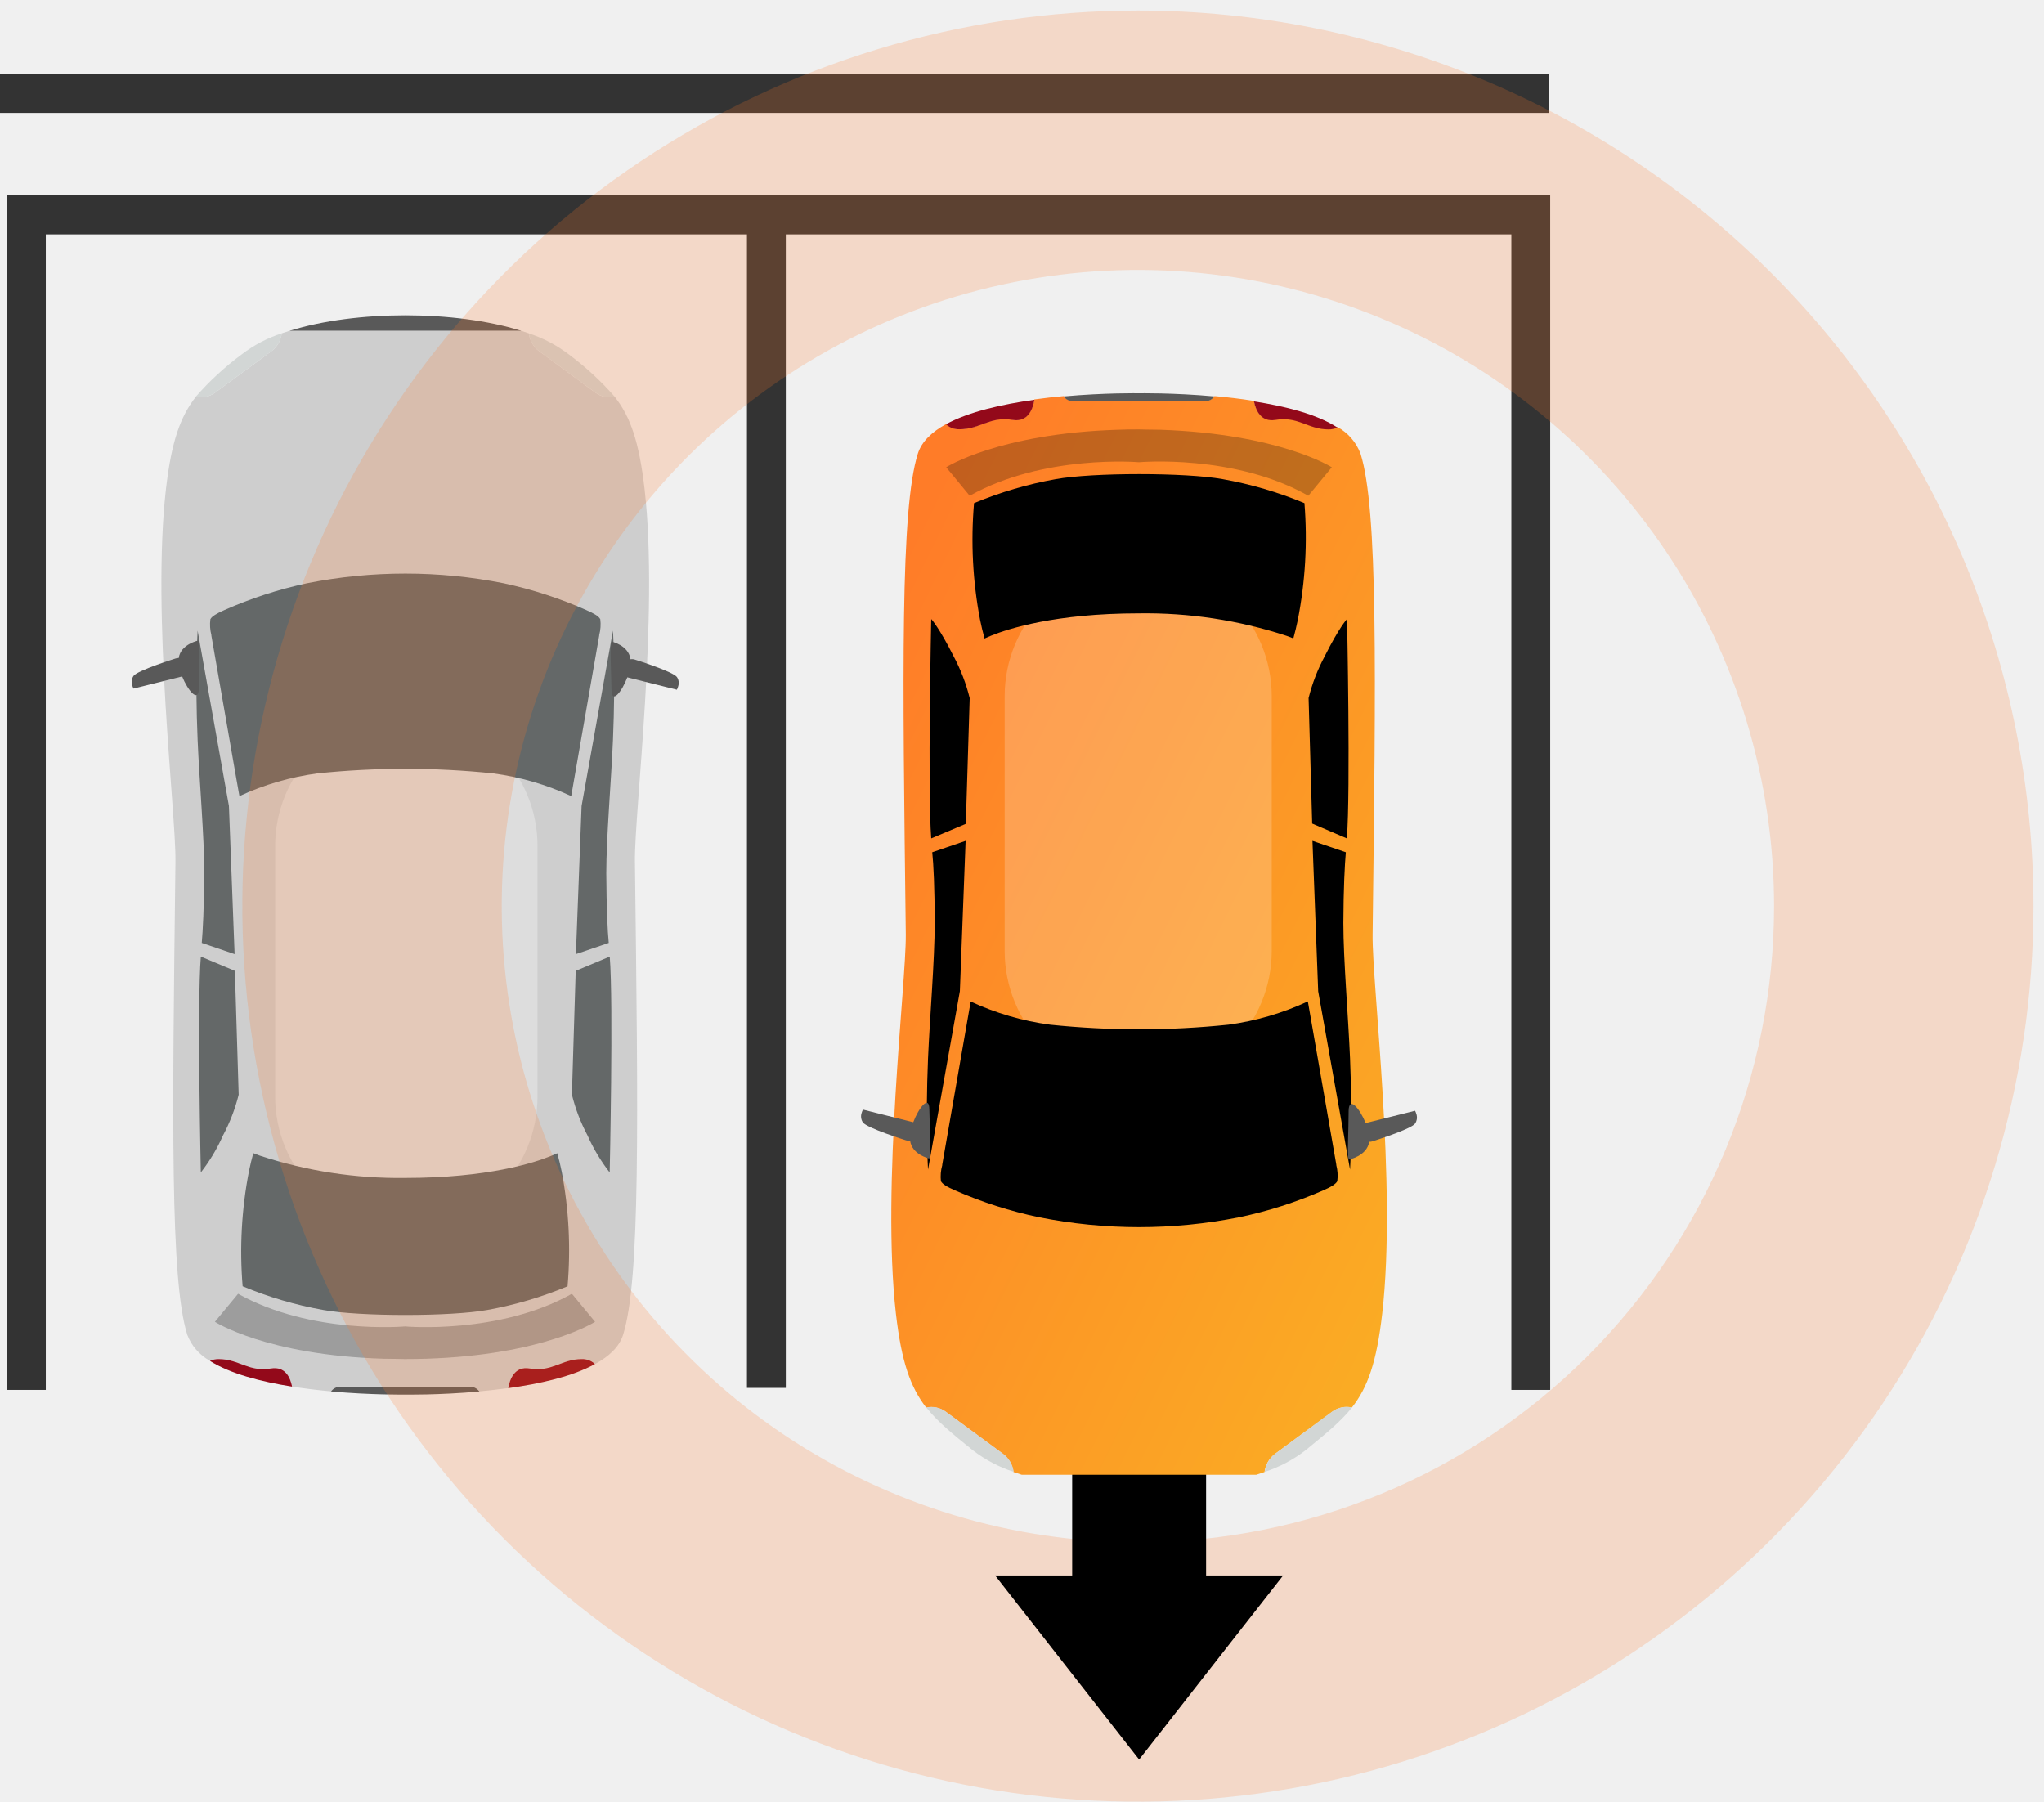
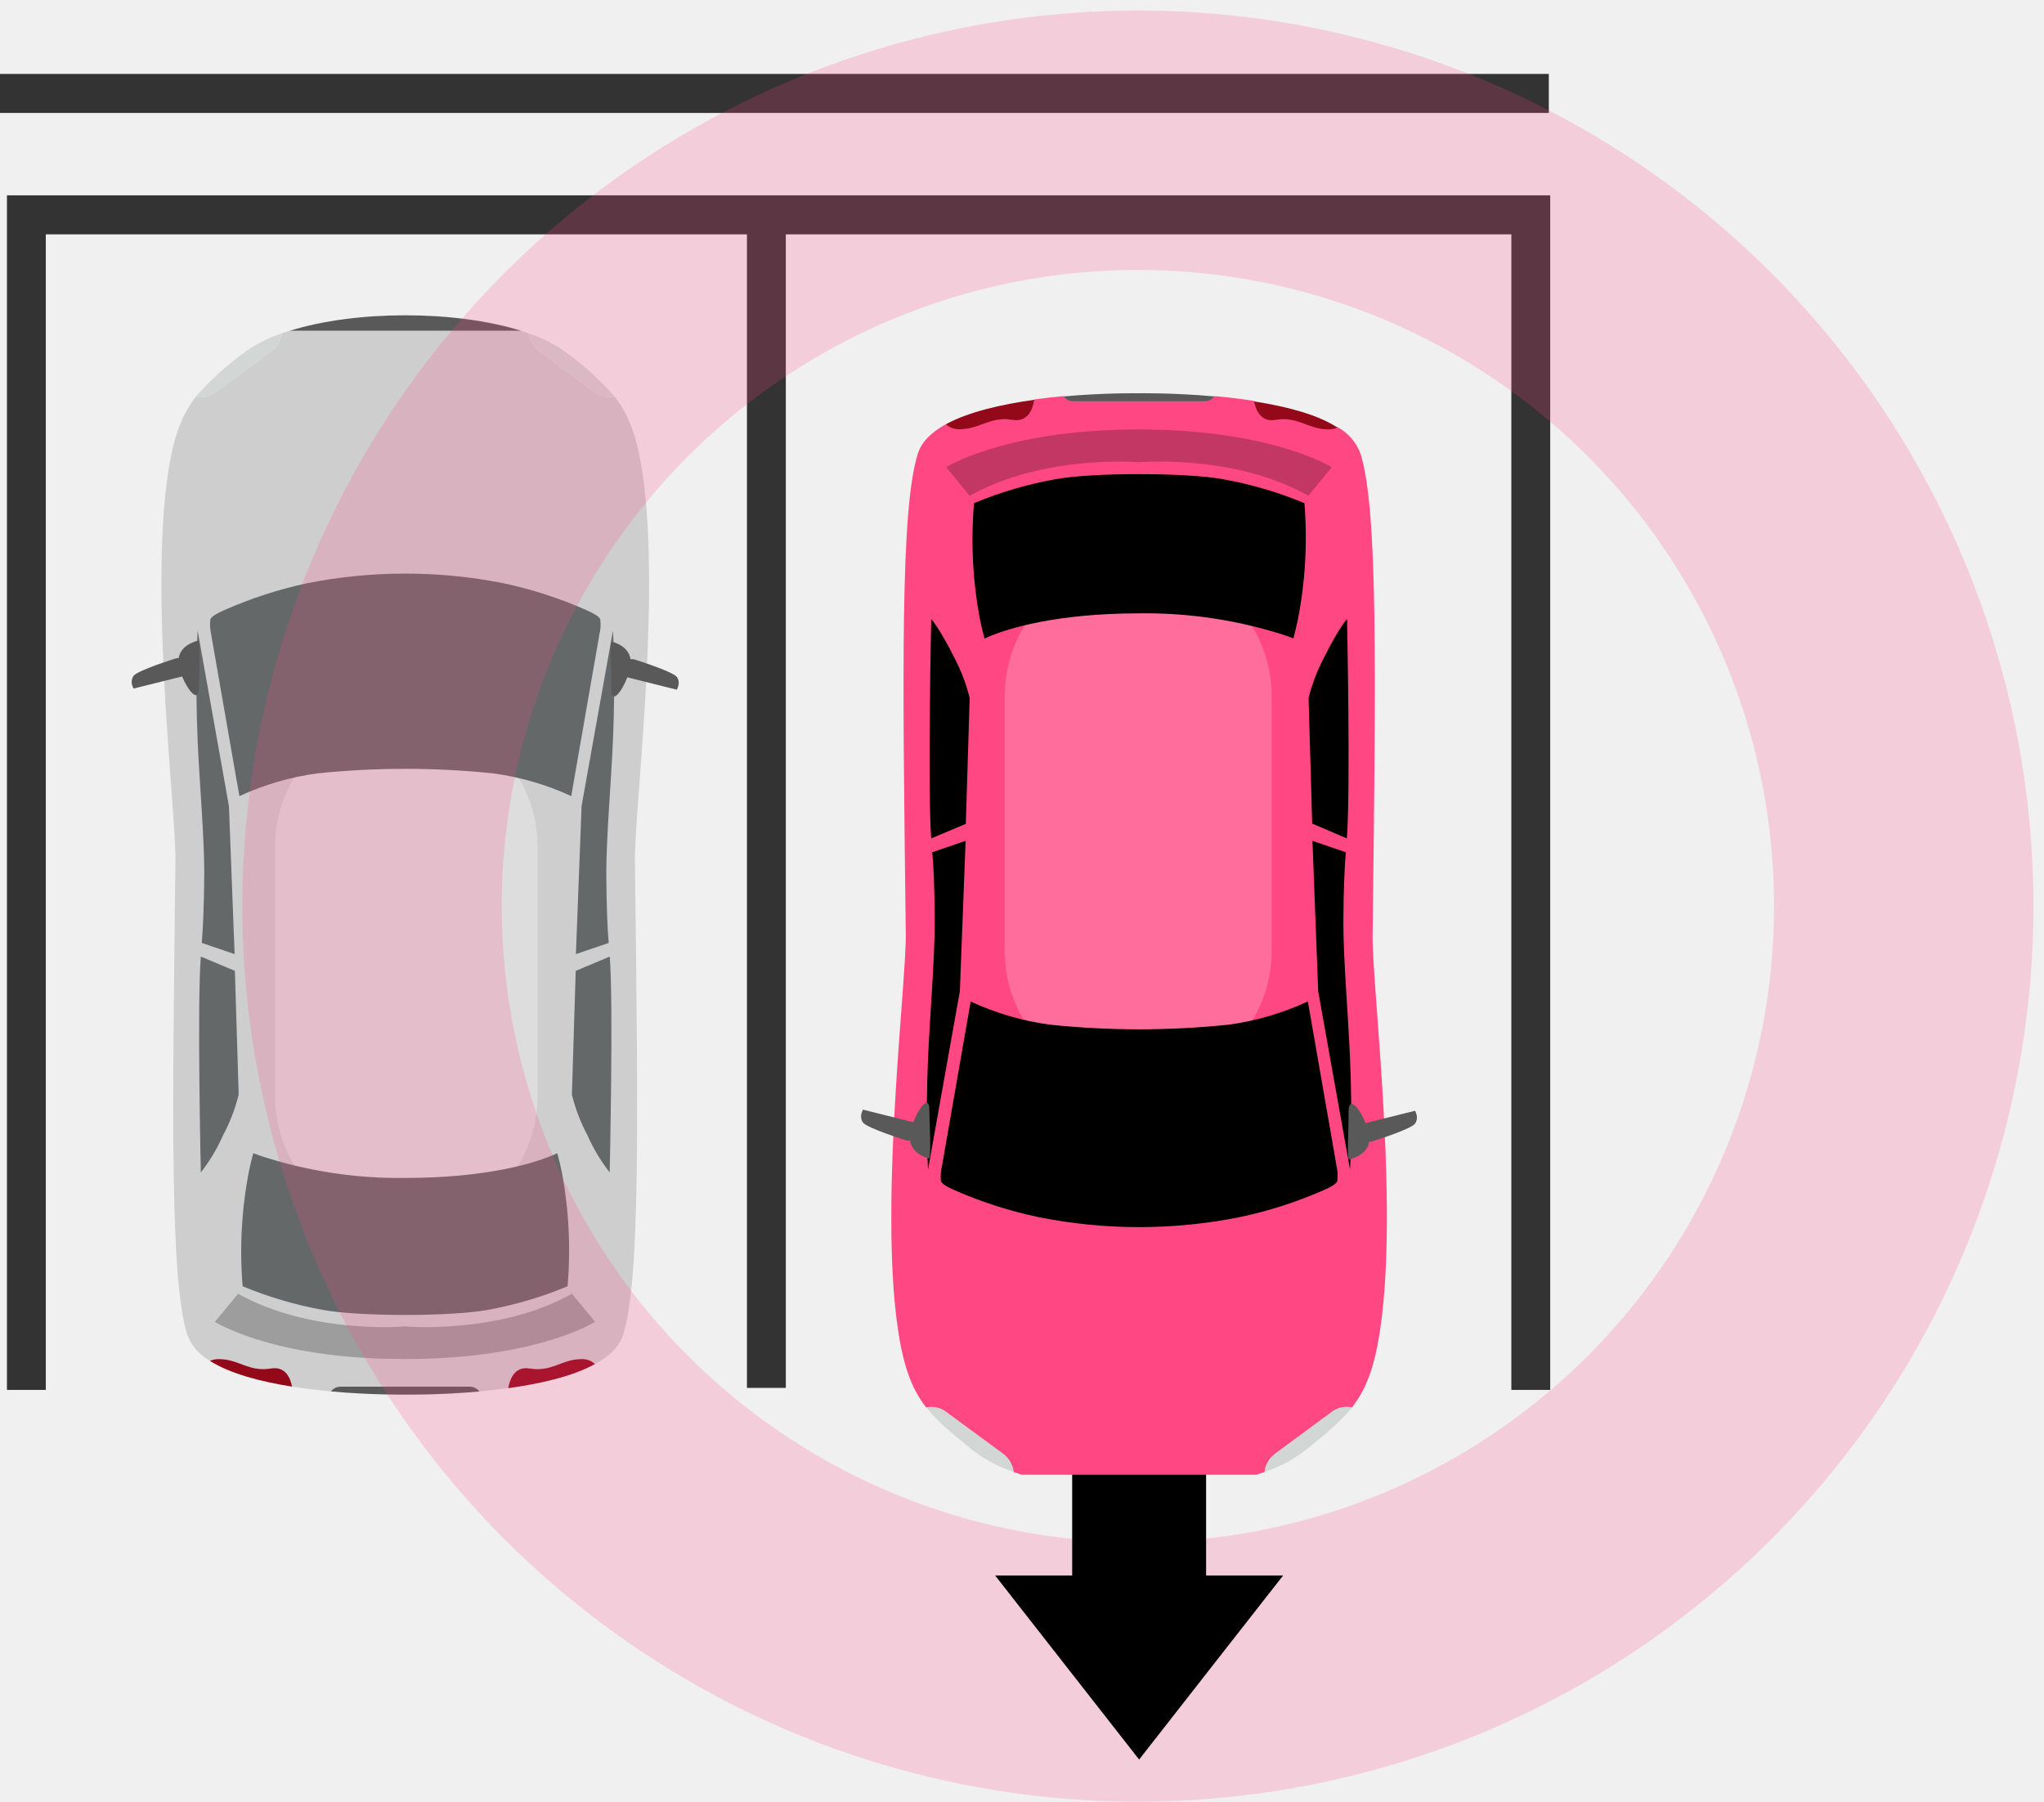
<svg xmlns="http://www.w3.org/2000/svg" width="194" height="171" viewBox="0 0 194 171" fill="none">
-   <path d="M49.426 32.301V31.385C43.185 29.438 33.775 29.438 27.533 31.385V32.294L49.426 32.301Z" fill="#595959" />
-   <path d="M61.175 46.394C60.649 41.876 59.825 39.541 58.342 37.658C58.027 37.727 57.7 37.728 57.384 37.66C57.068 37.592 56.77 37.457 56.511 37.264L51.175 33.338C50.905 33.137 50.679 32.882 50.51 32.59C50.341 32.298 50.233 31.974 50.193 31.639L49.427 31.385H27.514L26.741 31.639C26.7 31.974 26.592 32.298 26.424 32.59C26.255 32.882 26.029 33.136 25.759 33.338L20.417 37.264C20.158 37.457 19.86 37.593 19.544 37.661C19.228 37.729 18.901 37.728 18.586 37.658C17.109 39.567 16.279 41.876 15.753 46.394C14.378 58.349 16.71 77.137 16.653 81.769C16.349 106.455 16.146 121.483 17.775 126.688C18.177 127.742 18.941 128.617 19.929 129.156C20.196 129.036 20.486 128.977 20.778 128.984C22.679 128.984 23.604 130.257 25.715 129.875C27.102 129.64 27.571 130.791 27.736 131.606C29.003 131.803 30.239 131.949 31.424 132.058C31.523 131.918 31.653 131.805 31.804 131.726C31.955 131.648 32.122 131.607 32.292 131.606H44.63C44.8 131.606 44.967 131.647 45.118 131.726C45.27 131.804 45.4 131.918 45.498 132.058C46.385 131.975 47.31 131.873 48.242 131.746C48.375 130.938 48.818 129.627 50.288 129.875C52.392 130.232 53.324 128.984 55.225 128.984C55.456 128.974 55.688 129.011 55.906 129.092C56.123 129.172 56.323 129.296 56.492 129.455C57.823 128.73 58.786 127.82 59.141 126.681C60.776 121.477 60.567 106.449 60.262 81.763C60.199 77.137 62.55 58.349 61.175 46.394Z" fill="#CECECE" />
-   <path opacity="0.3" d="M51.017 104.088C51.017 107.404 49.705 110.584 47.37 112.929C45.035 115.273 41.868 116.59 38.565 116.59C36.93 116.59 35.311 116.267 33.8 115.639C32.29 115.01 30.917 114.089 29.761 112.929C27.425 110.584 26.114 107.404 26.114 104.088V80.28C26.114 76.964 27.425 73.784 29.761 71.439C32.096 69.095 35.263 67.778 38.565 67.778C41.868 67.778 45.035 69.095 47.37 71.439C49.705 73.784 51.017 76.964 51.017 80.28V104.088Z" fill="white" />
-   <path d="M56.974 58.769C56.828 58.489 56.397 58.234 55.643 57.903C53.122 56.787 50.493 55.934 47.798 55.358C41.637 54.134 35.297 54.134 29.136 55.358C26.444 55.935 23.817 56.788 21.298 57.903C20.544 58.234 20.113 58.495 19.967 58.769C19.901 59.273 19.934 59.785 20.062 60.276V60.327L22.432 73.918L22.724 75.559C25.073 74.472 27.573 73.745 30.137 73.402C35.678 72.826 41.263 72.826 46.803 73.402C49.368 73.745 51.867 74.472 54.217 75.559L54.502 73.918L56.872 60.327V60.276C57.003 59.785 57.037 59.273 56.974 58.769Z" fill="#646868" />
-   <path d="M53.317 111.221C53.197 110.629 53.057 110.037 52.893 109.452C52.893 109.452 52.684 109.56 52.259 109.725C50.713 110.362 46.271 111.8 38.464 111.8C33.783 111.865 29.124 111.151 24.675 109.687C24.257 109.541 24.042 109.445 24.042 109.445C23.883 110.012 23.75 110.584 23.63 111.157C22.93 114.753 22.728 118.429 23.028 122.081C25.484 123.106 28.045 123.859 30.663 124.327C34.117 124.963 42.811 124.963 46.264 124.327C48.873 123.857 51.422 123.104 53.869 122.081C54.181 118.453 53.995 114.798 53.317 111.221Z" fill="#646868" />
-   <path d="M19.15 89.493L22.267 90.555L21.729 76.501L18.757 59.856C18.757 59.856 18.497 64.126 18.757 70.246C18.922 74.121 19.39 79.446 19.39 82.882C19.365 86.146 19.251 88.354 19.15 89.493Z" fill="#646868" />
-   <path d="M57.778 89.493L54.661 90.555L55.199 76.501L58.178 59.85C58.178 59.85 58.437 64.119 58.178 70.24C58.013 74.115 57.544 79.44 57.544 82.876C57.563 86.146 57.664 88.386 57.778 89.493Z" fill="#646868" />
-   <path d="M19.061 90.791L22.293 92.146L22.654 103.897C22.319 105.244 21.819 106.543 21.165 107.766C20.61 109.019 19.904 110.199 19.061 111.278C19.061 111.278 18.7 95.194 19.061 90.791Z" fill="#646868" />
-   <path d="M57.873 90.791L54.642 92.146L54.281 103.897C54.613 105.244 55.111 106.543 55.763 107.766C56.318 109.019 57.025 110.198 57.867 111.278C57.867 111.278 58.228 95.194 57.873 90.791Z" fill="#646868" />
-   <path d="M20.417 37.264L25.759 33.338C26.029 33.136 26.255 32.882 26.424 32.59C26.592 32.298 26.7 31.974 26.741 31.639C25.37 32.084 24.085 32.76 22.939 33.637C21.348 34.816 19.887 36.162 18.579 37.652C18.895 37.723 19.223 37.726 19.54 37.659C19.857 37.592 20.156 37.457 20.417 37.264Z" fill="#D2D6D5" />
-   <path d="M51.175 33.338L56.517 37.264C56.777 37.457 57.075 37.592 57.391 37.66C57.706 37.728 58.033 37.727 58.349 37.658C57.044 36.168 55.584 34.822 53.995 33.643C52.85 32.766 51.564 32.09 50.193 31.645C50.234 31.98 50.342 32.302 50.511 32.593C50.68 32.884 50.906 33.138 51.175 33.338Z" fill="#D2D6D5" />
-   <path d="M25.708 129.882C23.604 130.238 22.673 128.991 20.772 128.991C20.48 128.984 20.189 129.042 19.923 129.163C21.855 130.384 24.77 131.141 27.723 131.606C27.571 130.798 27.102 129.646 25.708 129.882Z" fill="#93091A" />
-   <path d="M50.282 129.882C48.812 129.634 48.381 130.944 48.235 131.752C51.258 131.339 54.35 130.639 56.473 129.462C56.304 129.302 56.104 129.179 55.887 129.098C55.669 129.017 55.438 128.981 55.206 128.991C53.317 128.991 52.392 130.238 50.282 129.882Z" fill="#93091A" />
-   <g style="mix-blend-mode:multiply">
-     <path d="M40.46 128.959C51.562 128.609 56.479 125.453 56.479 125.453L54.281 122.794C47.348 126.688 38.439 125.892 38.439 125.892C38.439 125.892 29.567 126.688 22.597 122.794L20.398 125.453C20.398 125.453 25.315 128.635 36.417 128.959C36.994 128.959 38.407 128.991 38.407 128.991C39.218 128.991 39.877 128.978 40.46 128.959Z" fill="#C2C2C2" />
+   <g clip-path="url(#clip0_137_110)">
+     <path d="M49.426 32.301V31.385C43.185 29.438 33.775 29.438 27.533 31.385V32.294L49.426 32.301Z" fill="#595959" />
+     <path d="M61.175 46.394C60.649 41.876 59.825 39.541 58.342 37.658C58.027 37.727 57.7 37.728 57.384 37.66C57.068 37.592 56.77 37.457 56.511 37.264L51.175 33.338C50.905 33.137 50.679 32.882 50.51 32.59C50.341 32.298 50.233 31.974 50.193 31.639L49.427 31.385H27.514L26.741 31.639C26.7 31.974 26.592 32.298 26.424 32.59C26.255 32.882 26.029 33.136 25.759 33.338L20.417 37.264C20.158 37.457 19.86 37.593 19.544 37.661C19.228 37.729 18.901 37.728 18.586 37.658C17.109 39.567 16.279 41.876 15.753 46.394C14.378 58.349 16.71 77.137 16.653 81.769C16.349 106.455 16.146 121.483 17.775 126.688C18.177 127.742 18.941 128.617 19.929 129.156C20.196 129.036 20.486 128.977 20.778 128.984C22.679 128.984 23.604 130.257 25.715 129.875C27.102 129.64 27.571 130.791 27.736 131.606C29.003 131.803 30.239 131.949 31.424 132.058C31.523 131.918 31.653 131.805 31.804 131.726C31.955 131.648 32.122 131.607 32.292 131.606H44.63C44.8 131.606 44.967 131.647 45.118 131.726C45.27 131.804 45.4 131.918 45.498 132.058C46.385 131.975 47.31 131.873 48.242 131.746C48.375 130.938 48.818 129.627 50.288 129.875C52.392 130.232 53.324 128.984 55.225 128.984C55.456 128.974 55.688 129.011 55.906 129.092C56.123 129.172 56.323 129.296 56.492 129.455C57.823 128.73 58.786 127.82 59.141 126.681C60.776 121.477 60.567 106.449 60.262 81.763C60.199 77.137 62.55 58.349 61.175 46.394Z" fill="#CECECE" />
+     <path opacity="0.3" d="M51.017 104.088C51.017 107.404 49.705 110.584 47.37 112.929C45.035 115.273 41.868 116.59 38.565 116.59C36.93 116.59 35.311 116.267 33.8 115.639C32.29 115.01 30.917 114.089 29.761 112.929C27.425 110.584 26.114 107.404 26.114 104.088V80.28C26.114 76.964 27.425 73.784 29.761 71.439C32.096 69.095 35.263 67.778 38.565 67.778C41.868 67.778 45.035 69.095 47.37 71.439C49.705 73.784 51.017 76.964 51.017 80.28V104.088Z" fill="white" />
+     <path d="M56.974 58.769C56.828 58.489 56.397 58.234 55.643 57.903C53.122 56.787 50.493 55.934 47.798 55.358C41.637 54.134 35.297 54.134 29.136 55.358C26.444 55.935 23.817 56.788 21.298 57.903C20.544 58.234 20.113 58.495 19.967 58.769C19.901 59.273 19.934 59.785 20.062 60.276V60.327L22.432 73.918L22.724 75.559C25.073 74.472 27.573 73.745 30.137 73.402C35.678 72.826 41.263 72.826 46.803 73.402C49.368 73.745 51.867 74.472 54.217 75.559L54.502 73.918L56.872 60.327V60.276C57.003 59.785 57.037 59.273 56.974 58.769Z" fill="#646868" />
+     <path d="M53.317 111.221C53.197 110.629 53.057 110.037 52.893 109.452C52.893 109.452 52.684 109.56 52.259 109.725C50.713 110.362 46.271 111.8 38.464 111.8C33.783 111.865 29.124 111.151 24.675 109.687C24.257 109.541 24.042 109.445 24.042 109.445C23.883 110.012 23.75 110.584 23.63 111.157C22.93 114.753 22.728 118.429 23.028 122.081C25.484 123.106 28.045 123.859 30.663 124.327C34.117 124.963 42.811 124.963 46.264 124.327C48.873 123.857 51.422 123.104 53.869 122.081C54.181 118.453 53.995 114.798 53.317 111.221Z" fill="#646868" />
+     <path d="M19.15 89.493L22.267 90.555L21.729 76.501L18.757 59.856C18.757 59.856 18.497 64.126 18.757 70.246C18.922 74.121 19.39 79.446 19.39 82.882C19.365 86.146 19.251 88.354 19.15 89.493Z" fill="#646868" />
+     <path d="M57.778 89.493L54.661 90.555L55.199 76.501L58.178 59.85C58.178 59.85 58.437 64.119 58.178 70.24C58.013 74.115 57.544 79.44 57.544 82.876C57.563 86.146 57.664 88.386 57.778 89.493Z" fill="#646868" />
+     <path d="M19.061 90.791L22.293 92.146L22.654 103.897C22.319 105.244 21.819 106.543 21.165 107.766C20.61 109.019 19.904 110.199 19.061 111.278C19.061 111.278 18.7 95.194 19.061 90.791Z" fill="#646868" />
+     <path d="M57.873 90.791L54.642 92.146L54.281 103.897C54.613 105.244 55.111 106.543 55.763 107.766C56.318 109.019 57.025 110.198 57.867 111.278C57.867 111.278 58.228 95.194 57.873 90.791Z" fill="#646868" />
+     <path d="M20.417 37.264L25.759 33.338C26.029 33.136 26.255 32.882 26.424 32.59C26.592 32.298 26.7 31.974 26.741 31.639C25.37 32.084 24.085 32.76 22.939 33.637C21.348 34.816 19.887 36.162 18.579 37.652C18.895 37.723 19.223 37.726 19.54 37.659C19.857 37.592 20.156 37.457 20.417 37.264Z" fill="#D2D6D5" />
+     <path d="M51.175 33.338L56.517 37.264C56.777 37.457 57.075 37.592 57.391 37.66C57.706 37.728 58.033 37.727 58.349 37.658C57.044 36.168 55.584 34.822 53.995 33.643C52.85 32.766 51.564 32.09 50.193 31.645C50.234 31.98 50.342 32.302 50.511 32.593C50.68 32.884 50.906 33.138 51.175 33.338Z" fill="#D2D6D5" />
+     <path d="M25.708 129.882C23.604 130.238 22.673 128.991 20.772 128.991C20.48 128.984 20.189 129.042 19.923 129.163C21.855 130.384 24.77 131.141 27.723 131.606C27.571 130.798 27.102 129.646 25.708 129.882Z" fill="#93091A" />
+     <path d="M50.282 129.882C48.812 129.634 48.381 130.944 48.235 131.752C51.258 131.339 54.35 130.639 56.473 129.462C56.304 129.302 56.104 129.179 55.887 129.098C55.669 129.017 55.438 128.981 55.206 128.991C53.317 128.991 52.392 130.238 50.282 129.882Z" fill="#93091A" />
+     <g style="mix-blend-mode:multiply">
+       <path d="M40.46 128.959C51.562 128.609 56.479 125.453 56.479 125.453L54.281 122.794C47.348 126.688 38.439 125.892 38.439 125.892C38.439 125.892 29.567 126.688 22.597 122.794L20.398 125.453C20.398 125.453 25.315 128.635 36.417 128.959C36.994 128.959 38.407 128.991 38.407 128.991C39.218 128.991 39.877 128.978 40.46 128.959Z" fill="#C2C2C2" />
+     </g>
+     <path d="M64.248 64.259C63.855 63.725 60.262 62.605 60.262 62.605C60.129 62.556 59.984 62.545 59.844 62.573C59.654 61.218 58.038 60.894 58.038 60.894C57.873 61.485 58 63.489 58.038 65.462C58.038 66.887 59.027 65.659 59.54 64.285L64.242 65.462C64.3 65.351 64.344 65.233 64.375 65.112C64.419 64.969 64.431 64.819 64.409 64.671C64.387 64.523 64.332 64.382 64.248 64.259Z" fill="#595959" />
+     <path d="M18.864 60.785C18.864 60.785 17.16 61.11 16.963 62.452C16.862 62.449 16.761 62.464 16.666 62.497C16.666 62.497 13.054 63.623 12.673 64.151C12.583 64.285 12.525 64.438 12.505 64.599C12.486 64.759 12.504 64.922 12.559 65.074C12.589 65.17 12.627 65.264 12.673 65.354L17.287 64.202C17.838 65.564 18.845 66.747 18.877 65.354C18.909 63.381 19.01 61.377 18.864 60.785Z" fill="#595959" />
+     <path d="M44.63 131.612H32.286C32.116 131.613 31.948 131.654 31.797 131.733C31.646 131.811 31.516 131.925 31.418 132.064C35.289 132.414 38.464 132.363 38.464 132.363C38.464 132.363 41.632 132.42 45.498 132.07C45.4 131.93 45.27 131.815 45.119 131.735C44.968 131.655 44.8 131.613 44.63 131.612Z" fill="#595959" />
+     <path d="M147.133 131.918H143.445V22.242H4.347V131.918H0.659V18.539H147.133V131.918Z" fill="#333333" />
+     <path d="M74.583 19.538H70.895V131.727H74.583V19.538Z" fill="#333333" />
+     <path d="M147 7.016H0V10.719H147V7.016Z" fill="#333333" />
+     <path d="M96.984 134.011V134.94C103.32 136.919 112.889 136.919 119.232 134.94V134.011H96.984Z" fill="#595959" />
+     <path d="M108 1C91.189 1 74.755 5.985 60.777 15.325C46.798 24.665 35.904 37.94 29.47 53.472C23.037 69.004 21.354 86.094 24.633 102.583C27.913 119.071 36.008 134.217 47.896 146.104C59.783 157.992 74.929 166.087 91.417 169.367C107.906 172.646 124.996 170.963 140.528 164.53C156.06 158.096 169.335 147.202 178.675 133.223C188.015 119.245 193 102.811 193 86C193 63.457 184.045 41.837 168.104 25.896C152.164 9.955 130.543 1 108 1ZM108 146.379C96.058 146.379 84.384 142.838 74.455 136.204C64.526 129.569 56.787 120.139 52.217 109.106C47.647 98.073 46.451 85.933 48.781 74.221C51.111 62.508 56.861 51.75 65.305 43.305C73.75 34.861 84.508 29.111 96.221 26.781C107.933 24.451 120.073 25.647 131.106 30.217C142.139 34.787 151.569 42.526 158.204 52.455C164.838 62.384 168.379 74.058 168.379 86C168.379 102.014 162.018 117.371 150.695 128.695C139.371 140.018 124.014 146.379 108 146.379Z" fill="#FF4883" fill-opacity="0.2" />
+     <path d="M114.473 149.53V139H101.762V149.53H94.449L101.28 158.265L108.117 167.001L114.948 158.265L121.786 149.53H114.473Z" fill="black" />
+     <path d="M85.033 124.689C85.565 129.283 86.408 131.656 87.909 133.596C88.23 133.526 88.561 133.526 88.881 133.595C89.201 133.664 89.503 133.801 89.766 133.997L95.19 137.987C95.464 138.191 95.694 138.45 95.866 138.746C96.038 139.042 96.149 139.37 96.192 139.711L96.984 139.972H119.232L120.018 139.711C120.06 139.367 120.172 139.036 120.346 138.737C120.521 138.439 120.754 138.179 121.032 137.974L126.456 133.985C126.719 133.788 127.021 133.651 127.341 133.582C127.661 133.513 127.993 133.514 128.313 133.584C129.814 131.675 130.657 129.302 131.189 124.676C132.59 112.524 130.22 93.43 130.277 88.728C130.587 63.641 130.797 48.371 129.136 43.078C128.736 41.994 127.96 41.09 126.95 40.533C126.68 40.656 126.385 40.717 126.088 40.711C124.187 40.711 123.211 39.439 121.076 39.808C119.663 40.05 119.175 38.879 119.023 38.052C117.756 37.848 116.488 37.702 115.278 37.594C115.178 37.734 115.046 37.849 114.892 37.929C114.739 38.009 114.57 38.051 114.397 38.052H101.844C101.67 38.052 101.499 38.011 101.345 37.931C101.19 37.852 101.057 37.736 100.957 37.594C100.057 37.676 99.119 37.778 98.169 37.912C98.036 38.732 97.586 40.069 96.09 39.82C93.948 39.458 93.011 40.724 91.072 40.724C90.603 40.739 90.147 40.568 89.804 40.247C88.454 40.985 87.472 41.907 87.111 43.065C85.451 48.352 85.66 63.629 85.971 88.716C86.002 93.437 83.645 112.524 85.033 124.689Z" fill="url(#paint0_linear_137_110)" />
+     <g style="mix-blend-mode:screen">
+       <path d="M95.355 66.078C95.355 62.703 96.69 59.467 99.067 57.08C101.444 54.694 104.667 53.353 108.029 53.353C111.39 53.353 114.613 54.694 116.99 57.08C119.367 59.467 120.702 62.703 120.702 66.078V90.255C120.702 93.63 119.367 96.867 116.99 99.253C114.613 101.64 111.39 102.98 108.029 102.98C104.667 102.98 101.444 101.64 99.067 99.253C96.69 96.867 95.355 93.63 95.355 90.255V66.078Z" fill="#333333" />
+     </g>
+     <path d="M89.304 112.11C89.456 112.39 89.887 112.658 90.66 112.988C93.223 114.109 95.894 114.961 98.631 115.533C104.892 116.779 111.336 116.779 117.597 115.533C120.334 114.961 123.005 114.108 125.569 112.988C126.335 112.658 126.773 112.39 126.925 112.11C126.992 111.598 126.96 111.077 126.83 110.577V110.526L124.422 96.713L124.13 95.046C121.743 96.157 119.203 96.901 116.596 97.254C110.967 97.84 105.293 97.84 99.664 97.254C97.058 96.904 94.518 96.165 92.13 95.059L91.838 96.726L89.43 110.539V110.59C89.291 111.084 89.248 111.6 89.304 112.11Z" fill="black" />
+     <path d="M93.017 58.812C93.137 59.41 93.283 60.015 93.448 60.607C93.448 60.607 93.657 60.498 94.082 60.327C95.653 59.69 100.165 58.214 108.098 58.214C112.858 58.144 117.597 58.867 122.122 60.352C122.546 60.505 122.755 60.594 122.755 60.594C122.914 60.015 123.053 59.436 123.173 58.857C123.892 55.203 124.105 51.467 123.807 47.754C121.31 46.715 118.707 45.951 116.045 45.477C112.534 44.84 103.701 44.84 100.203 45.477C97.543 45.951 94.942 46.715 92.447 47.754C92.131 51.449 92.323 55.17 93.017 58.812Z" fill="black" />
+     <path d="M127.736 80.89L124.568 79.808L125.112 94.086L128.135 111.003C128.135 111.003 128.395 106.664 128.135 100.442C127.97 96.51 127.501 91.095 127.501 87.602C127.514 84.294 127.634 82.048 127.736 80.89Z" fill="black" />
+     <path d="M88.48 80.89L91.648 79.808L91.103 94.073L88.081 111.01C88.081 111.01 87.821 106.671 88.081 100.448C88.252 96.516 88.714 91.102 88.714 87.609C88.714 84.294 88.6 81.984 88.48 80.89Z" fill="black" />
+     <path d="M127.831 79.573L124.542 78.167L124.2 66.25C124.541 64.882 125.05 63.561 125.714 62.318C127.109 59.531 127.85 58.749 127.85 58.749C127.85 58.749 128.192 75.1 127.831 79.573Z" fill="black" />
+     <path d="M88.385 79.573L91.667 78.192L92.035 66.256C91.697 64.888 91.19 63.567 90.527 62.324C89.126 59.538 88.385 58.755 88.385 58.755C88.385 58.755 88.03 75.1 88.385 79.573Z" fill="black" />
+     <path d="M126.45 133.965L121.032 137.974C120.758 138.179 120.528 138.437 120.356 138.733C120.184 139.03 120.073 139.358 120.03 139.698C121.42 139.245 122.722 138.558 123.883 137.668C125.784 136.11 127.223 134.964 128.319 133.59C127.999 133.514 127.666 133.509 127.344 133.574C127.021 133.638 126.716 133.772 126.45 133.965Z" fill="#D2D6D5" />
+     <path d="M95.197 137.974L89.772 133.985C89.51 133.789 89.208 133.651 88.887 133.582C88.567 133.513 88.236 133.514 87.916 133.584C89.006 134.964 90.451 136.129 92.352 137.662C93.514 138.553 94.819 139.239 96.211 139.692C96.166 139.352 96.053 139.024 95.879 138.729C95.704 138.434 95.472 138.177 95.197 137.974Z" fill="#D2D6D5" />
+     <path d="M121.07 39.852C123.212 39.49 124.149 40.756 126.082 40.756C126.379 40.762 126.673 40.701 126.944 40.578C124.979 39.305 122.014 38.567 119.017 38.096C119.181 38.917 119.657 40.094 121.07 39.852Z" fill="#93091A" />
+     <path d="M96.097 39.852C97.592 40.107 98.042 38.777 98.175 37.944C95.108 38.37 91.959 39.076 89.779 40.266C90.122 40.587 90.578 40.758 91.046 40.743C93.017 40.756 93.955 39.49 96.097 39.852Z" fill="#93091A" />
+     <g style="mix-blend-mode:multiply">
+       <path d="M106.083 40.788C94.804 41.144 89.804 44.35 89.804 44.35L92.035 47.055C99.075 43.097 108.105 43.873 108.105 43.873C108.105 43.873 117.135 43.065 124.175 47.055L126.405 44.35C126.405 44.35 121.412 41.169 110.126 40.788C109.537 40.788 108.105 40.756 108.105 40.756C107.344 40.756 106.673 40.762 106.083 40.788Z" fill="#C2C2C2" />
+     </g>
+     <path d="M81.902 106.537C82.302 107.078 85.951 108.217 85.951 108.217C86.087 108.266 86.234 108.277 86.376 108.248C86.566 109.623 88.207 109.954 88.207 109.954C88.372 109.356 88.245 107.313 88.207 105.315C88.207 103.871 87.206 105.118 86.68 106.512L81.902 105.315C81.845 105.426 81.8 105.544 81.769 105.665C81.724 105.811 81.712 105.966 81.735 106.117C81.758 106.268 81.815 106.412 81.902 106.537Z" fill="#595959" />
+     <path d="M128.002 110.062C128.002 110.062 129.738 109.737 129.954 108.369C130.057 108.373 130.16 108.358 130.258 108.325C130.258 108.325 133.908 107.186 134.307 106.645C134.399 106.509 134.458 106.352 134.478 106.188C134.497 106.024 134.478 105.858 134.421 105.704C134.391 105.607 134.353 105.513 134.307 105.424L129.618 106.594C129.06 105.214 128.034 103.986 128.002 105.424C128.002 107.434 127.85 109.464 128.002 110.062Z" fill="#595959" />
+     <path d="M101.844 38.084H114.384C114.557 38.083 114.727 38.041 114.88 37.961C115.033 37.881 115.165 37.766 115.265 37.625C111.33 37.269 108.105 37.326 108.105 37.326C108.105 37.326 104.886 37.269 100.957 37.625C101.057 37.767 101.19 37.883 101.345 37.963C101.499 38.043 101.67 38.084 101.844 38.084Z" fill="#595959" />
  </g>
-   <path d="M64.248 64.259C63.855 63.725 60.262 62.605 60.262 62.605C60.129 62.556 59.984 62.545 59.844 62.573C59.654 61.218 58.038 60.894 58.038 60.894C57.873 61.485 58 63.489 58.038 65.462C58.038 66.887 59.027 65.659 59.54 64.285L64.242 65.462C64.3 65.351 64.344 65.233 64.375 65.112C64.419 64.969 64.431 64.819 64.409 64.671C64.387 64.523 64.332 64.382 64.248 64.259Z" fill="#595959" />
-   <path d="M18.864 60.785C18.864 60.785 17.16 61.11 16.963 62.452C16.862 62.449 16.761 62.464 16.666 62.497C16.666 62.497 13.054 63.623 12.673 64.151C12.583 64.285 12.525 64.438 12.505 64.599C12.486 64.759 12.504 64.922 12.559 65.074C12.589 65.17 12.627 65.264 12.673 65.354L17.287 64.202C17.838 65.564 18.845 66.747 18.877 65.354C18.909 63.381 19.01 61.377 18.864 60.785Z" fill="#595959" />
-   <path d="M44.63 131.612H32.286C32.116 131.613 31.948 131.654 31.797 131.733C31.646 131.811 31.516 131.925 31.418 132.064C35.289 132.414 38.464 132.363 38.464 132.363C38.464 132.363 41.632 132.42 45.498 132.07C45.4 131.93 45.27 131.815 45.119 131.735C44.968 131.655 44.8 131.613 44.63 131.612Z" fill="#595959" />
-   <path d="M147.133 131.918H143.445V22.242H4.347V131.918H0.659V18.539H147.133V131.918Z" fill="#333333" />
-   <path d="M74.583 19.538H70.895V131.727H74.583V19.538Z" fill="#333333" />
-   <path d="M147 7.016H0V10.719H147V7.016Z" fill="#333333" />
-   <path d="M96.984 134.011V134.94C103.32 136.919 112.889 136.919 119.232 134.94V134.011H96.984Z" fill="#595959" />
-   <path d="M108 1C91.189 1 74.755 5.985 60.777 15.325C46.798 24.665 35.904 37.94 29.47 53.472C23.037 69.004 21.354 86.094 24.633 102.583C27.913 119.071 36.008 134.217 47.896 146.104C59.783 157.992 74.929 166.087 91.417 169.367C107.906 172.646 124.996 170.963 140.528 164.53C156.06 158.096 169.335 147.202 178.675 133.223C188.015 119.245 193 102.811 193 86C193 63.457 184.045 41.837 168.104 25.896C152.164 9.955 130.543 1 108 1ZM108 146.379C96.058 146.379 84.384 142.838 74.455 136.204C64.526 129.569 56.787 120.139 52.217 109.106C47.647 98.073 46.451 85.933 48.781 74.221C51.111 62.508 56.861 51.75 65.305 43.305C73.75 34.861 84.508 29.111 96.221 26.781C107.933 24.451 120.073 25.647 131.106 30.217C142.139 34.787 151.569 42.526 158.204 52.455C164.838 62.384 168.379 74.058 168.379 86C168.379 102.014 162.018 117.371 150.695 128.695C139.371 140.018 124.014 146.379 108 146.379Z" fill="#FF7C28" fill-opacity="0.2" />
-   <path d="M114.473 149.53V139H101.762V149.53H94.449L101.28 158.265L108.117 167.001L114.948 158.265L121.786 149.53H114.473Z" fill="black" />
-   <path d="M85.033 124.689C85.565 129.283 86.408 131.656 87.909 133.596C88.23 133.526 88.561 133.526 88.881 133.595C89.201 133.664 89.503 133.801 89.766 133.997L95.19 137.987C95.464 138.191 95.694 138.45 95.866 138.746C96.038 139.042 96.149 139.37 96.192 139.711L96.984 139.972H119.232L120.018 139.711C120.06 139.367 120.172 139.036 120.346 138.737C120.521 138.439 120.754 138.179 121.032 137.974L126.456 133.985C126.719 133.788 127.021 133.651 127.341 133.582C127.661 133.513 127.993 133.514 128.313 133.584C129.814 131.675 130.657 129.302 131.189 124.676C132.59 112.524 130.22 93.43 130.277 88.728C130.587 63.641 130.797 48.371 129.136 43.078C128.736 41.994 127.96 41.09 126.95 40.533C126.68 40.656 126.385 40.717 126.088 40.711C124.187 40.711 123.211 39.439 121.076 39.808C119.663 40.05 119.175 38.879 119.023 38.052C117.756 37.848 116.488 37.702 115.278 37.594C115.178 37.734 115.046 37.849 114.892 37.929C114.739 38.009 114.57 38.051 114.397 38.052H101.844C101.67 38.052 101.499 38.011 101.345 37.931C101.19 37.852 101.057 37.736 100.957 37.594C100.057 37.676 99.119 37.778 98.169 37.912C98.036 38.732 97.586 40.069 96.09 39.82C93.948 39.458 93.011 40.724 91.072 40.724C90.603 40.739 90.147 40.568 89.804 40.247C88.454 40.985 87.472 41.907 87.111 43.065C85.451 48.352 85.66 63.629 85.971 88.716C86.002 93.437 83.645 112.524 85.033 124.689Z" fill="url(#paint0_linear)" />
-   <g style="mix-blend-mode:screen">
-     <path d="M95.355 66.078C95.355 62.703 96.69 59.467 99.067 57.08C101.444 54.694 104.667 53.353 108.029 53.353C111.39 53.353 114.613 54.694 116.99 57.08C119.367 59.467 120.702 62.703 120.702 66.078V90.255C120.702 93.63 119.367 96.867 116.99 99.253C114.613 101.64 111.39 102.98 108.029 102.98C104.667 102.98 101.444 101.64 99.067 99.253C96.69 96.867 95.355 93.63 95.355 90.255V66.078Z" fill="#333333" />
-   </g>
-   <path d="M89.304 112.11C89.456 112.39 89.887 112.658 90.66 112.988C93.223 114.109 95.894 114.961 98.631 115.533C104.892 116.779 111.336 116.779 117.597 115.533C120.334 114.961 123.005 114.108 125.569 112.988C126.335 112.658 126.773 112.39 126.925 112.11C126.992 111.598 126.96 111.077 126.83 110.577V110.526L124.422 96.713L124.13 95.046C121.743 96.157 119.203 96.901 116.596 97.254C110.967 97.84 105.293 97.84 99.664 97.254C97.058 96.904 94.518 96.165 92.13 95.059L91.838 96.726L89.43 110.539V110.59C89.291 111.084 89.248 111.6 89.304 112.11Z" fill="black" />
-   <path d="M93.017 58.812C93.137 59.41 93.283 60.015 93.448 60.607C93.448 60.607 93.657 60.498 94.082 60.327C95.653 59.69 100.165 58.214 108.098 58.214C112.858 58.144 117.597 58.867 122.122 60.352C122.546 60.505 122.755 60.594 122.755 60.594C122.914 60.015 123.053 59.436 123.173 58.857C123.892 55.203 124.105 51.467 123.807 47.754C121.31 46.715 118.707 45.951 116.045 45.477C112.534 44.84 103.701 44.84 100.203 45.477C97.543 45.951 94.942 46.715 92.447 47.754C92.131 51.449 92.323 55.17 93.017 58.812Z" fill="black" />
-   <path d="M127.736 80.89L124.568 79.808L125.112 94.086L128.135 111.003C128.135 111.003 128.395 106.664 128.135 100.442C127.97 96.51 127.501 91.095 127.501 87.602C127.514 84.294 127.634 82.048 127.736 80.89Z" fill="black" />
-   <path d="M88.48 80.89L91.648 79.808L91.103 94.073L88.081 111.01C88.081 111.01 87.821 106.671 88.081 100.448C88.252 96.516 88.714 91.102 88.714 87.609C88.714 84.294 88.6 81.984 88.48 80.89Z" fill="black" />
-   <path d="M127.831 79.573L124.542 78.167L124.2 66.25C124.541 64.882 125.05 63.561 125.714 62.318C127.109 59.531 127.85 58.749 127.85 58.749C127.85 58.749 128.192 75.1 127.831 79.573Z" fill="black" />
-   <path d="M88.385 79.573L91.667 78.192L92.035 66.256C91.697 64.888 91.19 63.567 90.527 62.324C89.126 59.538 88.385 58.755 88.385 58.755C88.385 58.755 88.03 75.1 88.385 79.573Z" fill="black" />
-   <path d="M126.45 133.965L121.032 137.974C120.758 138.179 120.528 138.437 120.356 138.733C120.184 139.03 120.073 139.358 120.03 139.698C121.42 139.245 122.722 138.558 123.883 137.668C125.784 136.11 127.223 134.964 128.319 133.59C127.999 133.514 127.666 133.509 127.344 133.574C127.021 133.638 126.716 133.772 126.45 133.965Z" fill="#D2D6D5" />
-   <path d="M95.197 137.974L89.772 133.985C89.51 133.789 89.208 133.651 88.887 133.582C88.567 133.513 88.236 133.514 87.916 133.584C89.006 134.964 90.451 136.129 92.352 137.662C93.514 138.553 94.819 139.239 96.211 139.692C96.166 139.352 96.053 139.024 95.879 138.729C95.704 138.434 95.472 138.177 95.197 137.974Z" fill="#D2D6D5" />
-   <path d="M121.07 39.852C123.212 39.49 124.149 40.756 126.082 40.756C126.379 40.762 126.673 40.701 126.944 40.578C124.979 39.305 122.014 38.567 119.017 38.096C119.181 38.917 119.657 40.094 121.07 39.852Z" fill="#93091A" />
-   <path d="M96.097 39.852C97.592 40.107 98.042 38.777 98.175 37.944C95.108 38.37 91.959 39.076 89.779 40.266C90.122 40.587 90.578 40.758 91.046 40.743C93.017 40.756 93.955 39.49 96.097 39.852Z" fill="#93091A" />
-   <g style="mix-blend-mode:multiply">
-     <path d="M106.083 40.788C94.804 41.144 89.804 44.35 89.804 44.35L92.035 47.055C99.075 43.097 108.105 43.873 108.105 43.873C108.105 43.873 117.135 43.065 124.175 47.055L126.405 44.35C126.405 44.35 121.412 41.169 110.126 40.788C109.537 40.788 108.105 40.756 108.105 40.756C107.344 40.756 106.673 40.762 106.083 40.788Z" fill="#C2C2C2" />
-   </g>
-   <path d="M81.902 106.537C82.302 107.078 85.951 108.217 85.951 108.217C86.087 108.266 86.234 108.277 86.376 108.248C86.566 109.623 88.207 109.954 88.207 109.954C88.372 109.356 88.245 107.313 88.207 105.315C88.207 103.871 87.206 105.118 86.68 106.512L81.902 105.315C81.845 105.426 81.8 105.544 81.769 105.665C81.724 105.811 81.712 105.966 81.735 106.117C81.758 106.268 81.815 106.412 81.902 106.537Z" fill="#595959" />
-   <path d="M128.002 110.062C128.002 110.062 129.738 109.737 129.954 108.369C130.057 108.373 130.16 108.358 130.258 108.325C130.258 108.325 133.908 107.186 134.307 106.645C134.399 106.509 134.458 106.352 134.478 106.188C134.497 106.024 134.478 105.858 134.421 105.704C134.391 105.607 134.353 105.513 134.307 105.424L129.618 106.594C129.06 105.214 128.034 103.986 128.002 105.424C128.002 107.434 127.85 109.464 128.002 110.062Z" fill="#595959" />
-   <path d="M101.844 38.084H114.384C114.557 38.083 114.727 38.041 114.88 37.961C115.033 37.881 115.165 37.766 115.265 37.625C111.33 37.269 108.105 37.326 108.105 37.326C108.105 37.326 104.886 37.269 100.957 37.625C101.057 37.767 101.19 37.883 101.345 37.963C101.499 38.043 101.67 38.084 101.844 38.084Z" fill="#595959" />
  <defs>
-     <linearGradient id="paint0_linear" x1="75.851" y1="72.403" x2="188.919" y2="128.06" gradientUnits="userSpaceOnUse">
-       <stop stop-color="#FF7C28" />
-       <stop offset="1" stop-color="#F7CD21" />
+     <linearGradient id="paint0_linear_137_110" x1="75.851" y1="72.403" x2="188.919" y2="128.06" gradientUnits="userSpaceOnUse">
+       <stop stop-color="#FF4883" />
+       <stop offset="1" stop-color="#FF4883" />
    </linearGradient>
+     <clipPath id="clip0_137_110">
+       <rect width="194" height="171" fill="white" />
+     </clipPath>
  </defs>
</svg>
